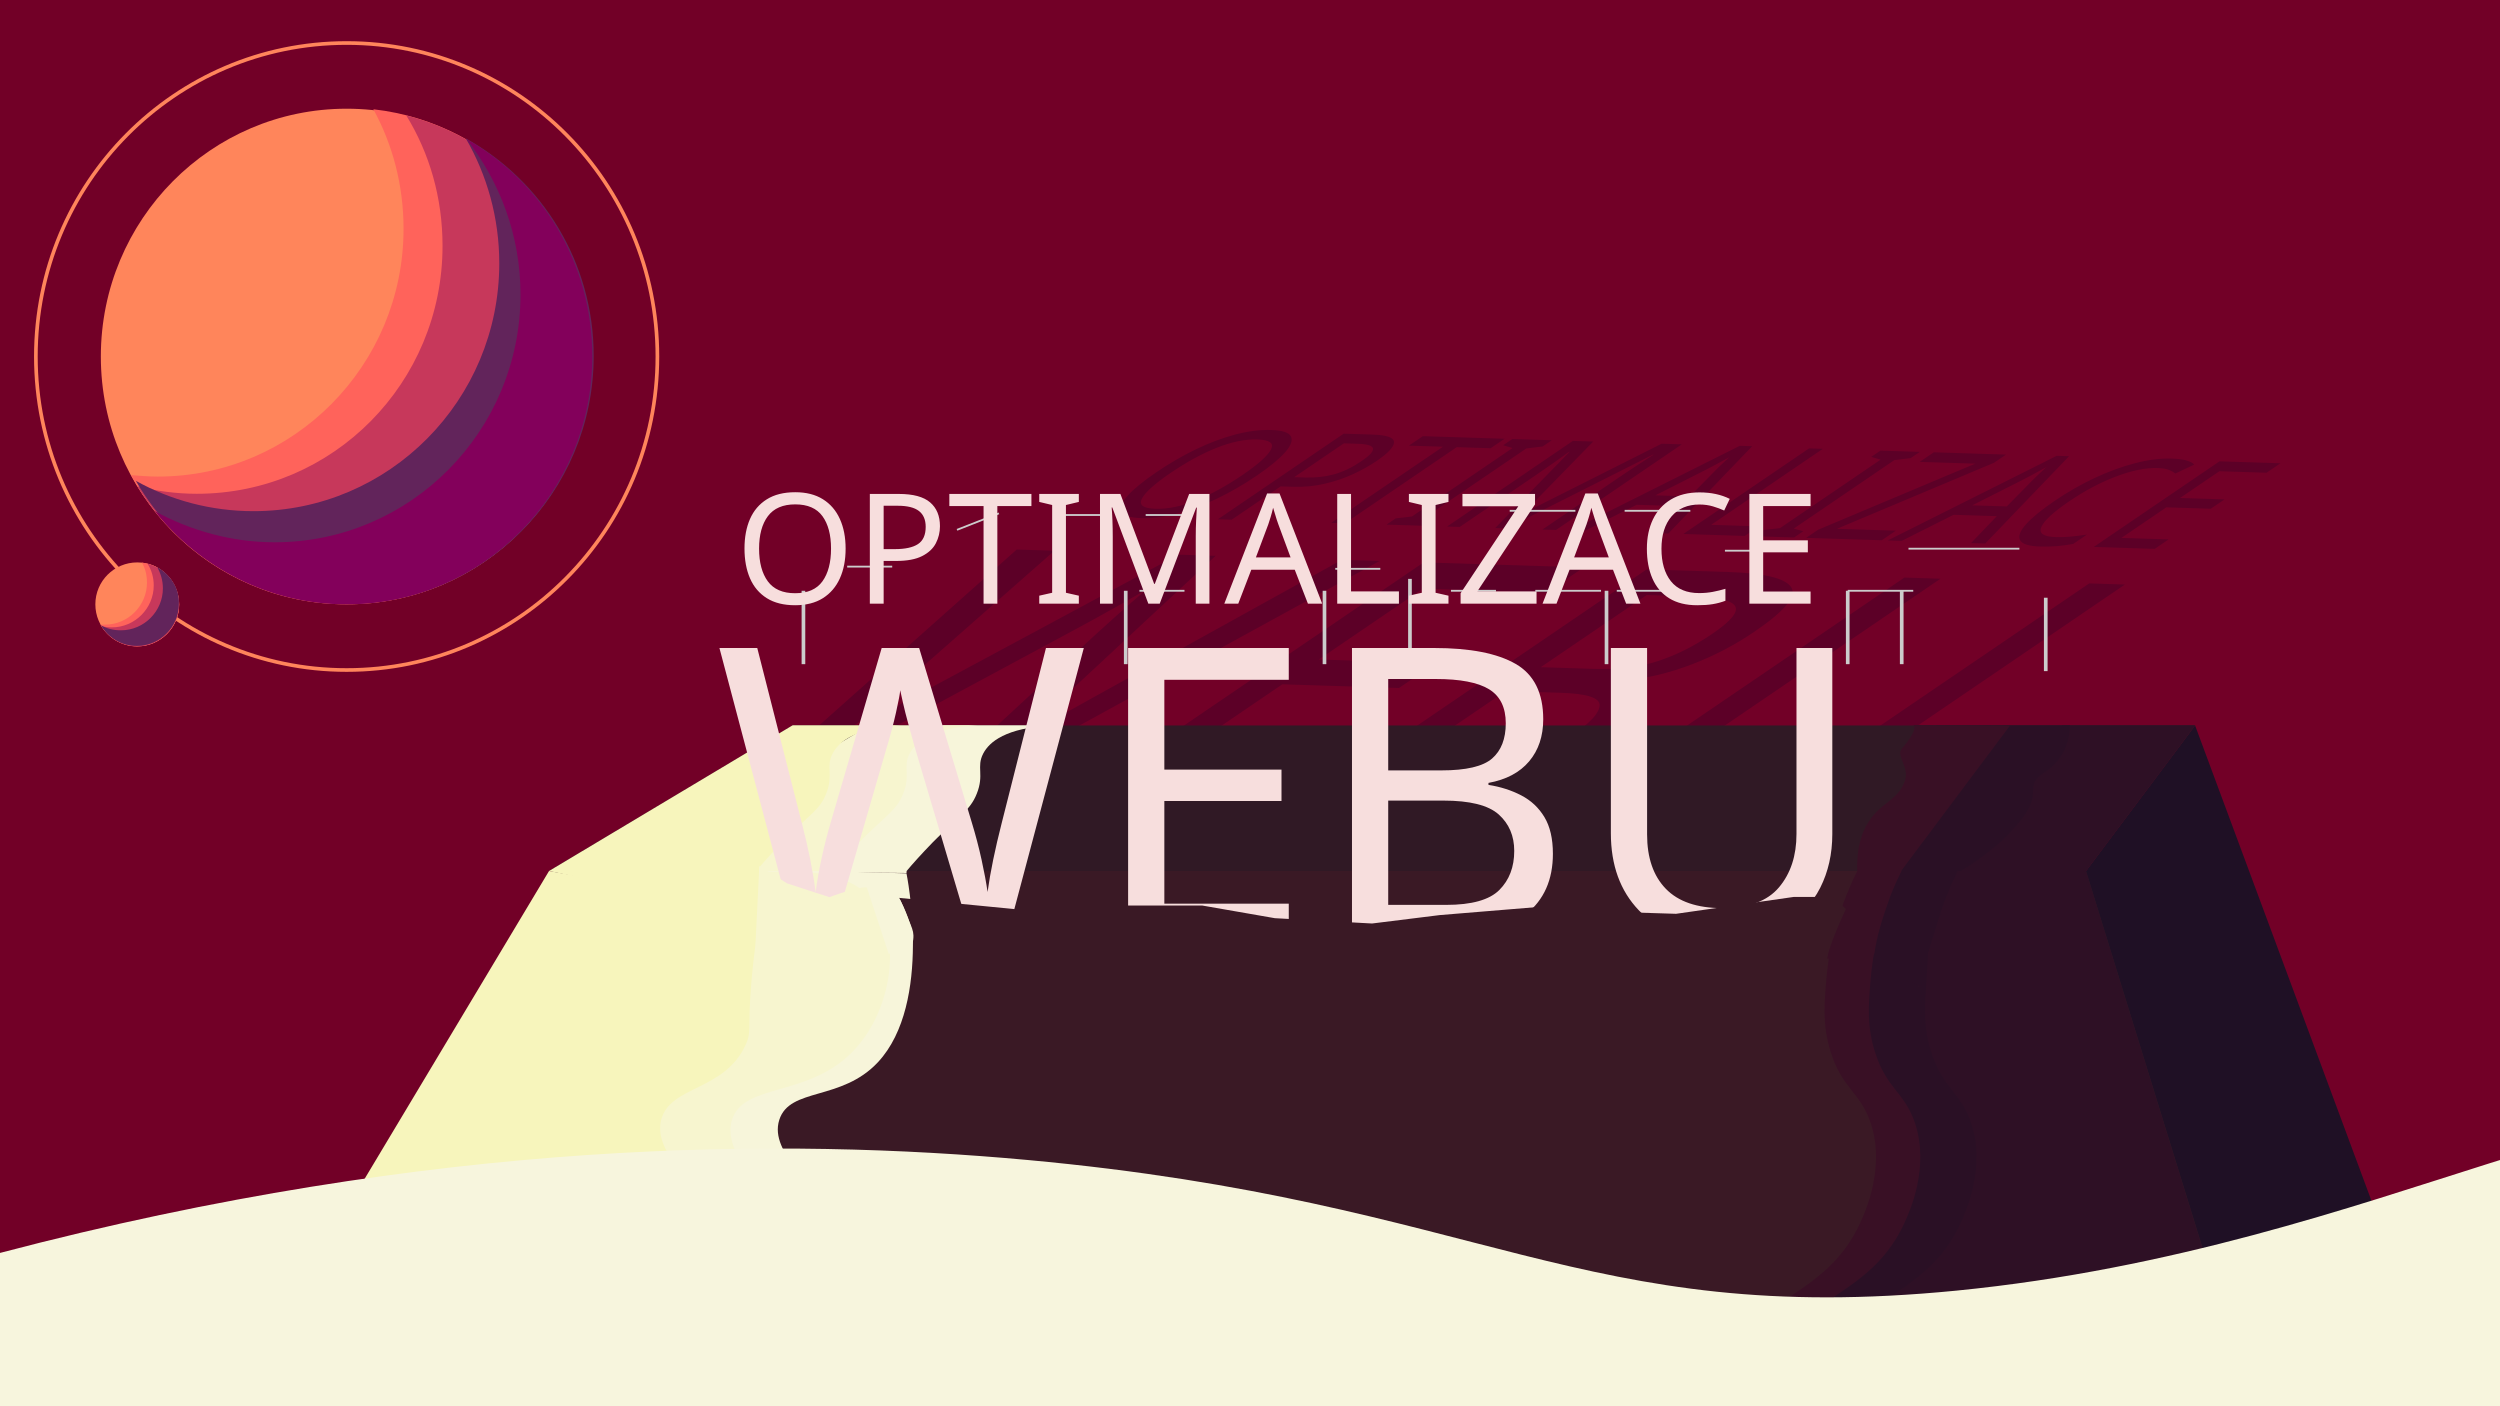
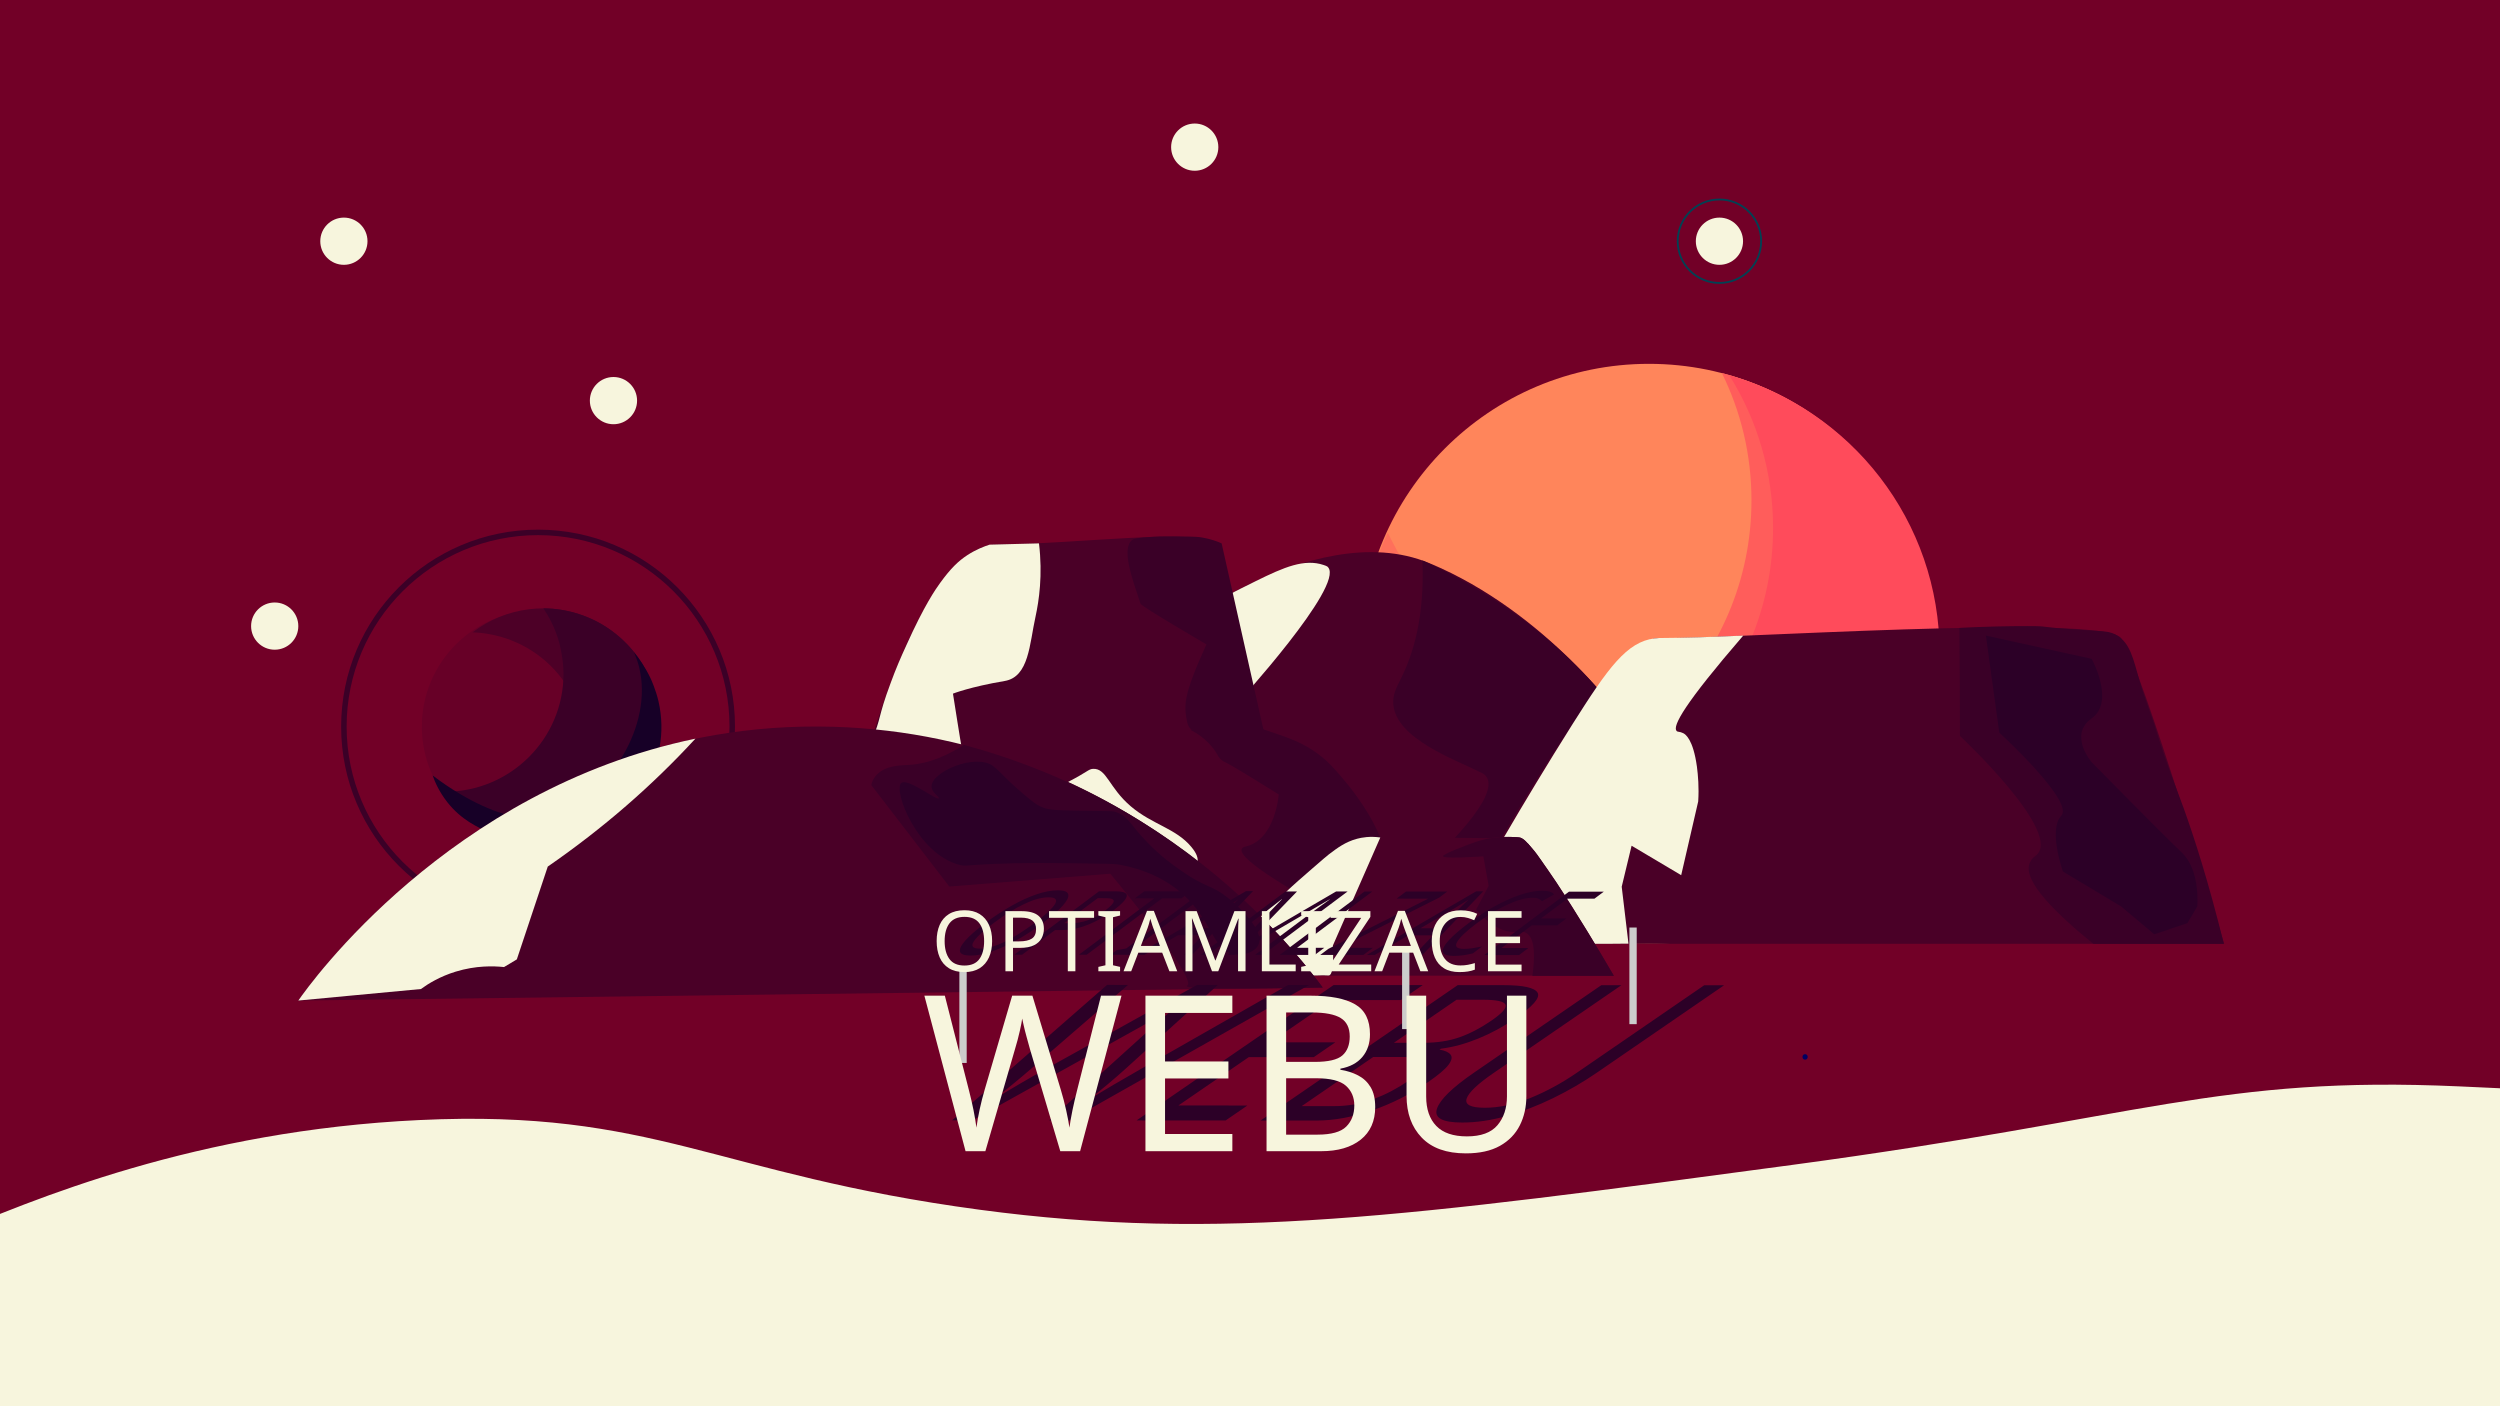
- <svg xmlns="http://www.w3.org/2000/svg" version="1.1" x="0px" y="0px" viewBox="0 0 1366 768" style="enable-background:new 0 0 1366 768;" xml:space="preserve">
+ <svg xmlns="http://www.w3.org/2000/svg" version="1.1" id="Layer_1" x="0px" y="0px" viewBox="0 0 1366 768" style="enable-background:new 0 0 1366 768;" xml:space="preserve">
  <style type="text/css">
	.st0{fill:#720027;}
- 	.st1{fill:#5C0027;}
- 	.st2{font-family:'MontserratAlternates-Black';}
- 	.st3{font-size:116.442px;}
- 	.st4{font-size:308.64px;}
- 	.st5{fill:none;stroke:#FF855B;stroke-width:2;stroke-miterlimit:10;}
- 	.st6{fill:#FF855B;}
- 	.st7{fill:#FF635B;}
- 	.st8{fill:#C7385B;}
- 	.st9{fill:#62245B;}
- 	.st10{fill:#83005B;}
- 	.st11{fill:#3A1925;}
- 	.st12{fill:#F7F5DA;}
- 	.st13{fill:#F7F5CF;}
- 	.st14{fill:#F7F5BC;}
- 	.st15{fill:#391025;}
- 	.st16{fill:#2A1025;}
- 	.st17{fill:#2E1025;}
- 	.st18{fill:#301925;}
- 	.st19{fill:#1F1025;}
- 	.st20{fill:#F7F5DD;}
- 	.st21{fill:none;stroke:#CCCCCC;stroke-width:2;stroke-miterlimit:10;}
- 	.st22{fill:none;stroke:#CCCCCC;stroke-miterlimit:10;}
- 	.st23{fill:#F7DEDD;}
- 	.st24{font-size:84px;}
- 	.st25{font-size:220px;}
+ 	.st1{fill:#F7F5DD;}
+ 	.st2{fill:#670027;}
+ 	.st3{fill:#4D0027;}
+ 	.st4{fill:#3B0027;}
+ 	.st5{fill:#170027;}
+ 	.st6{fill:none;stroke:#3B0027;stroke-width:3;stroke-miterlimit:10;}
+ 	.st7{fill:none;stroke:#004254;stroke-miterlimit:10;}
+ 	.st8{fill:#FF855B;}
+ 	.st9{fill:#FF705B;}
+ 	.st10{fill:#FF5D5B;}
+ 	.st11{fill:#FF4B5B;}
+ 	.st12{fill:#4A0027;}
+ 	.st13{fill:#3A0027;}
+ 	.st14{fill:#2C0027;}
+ 	.st15{font-family:'MontserratAlternates-Black';}
+ 	.st16{font-size:183px;}
+ 	.st17{font-size:81px;}
+ 	.st18{fill:none;stroke:#CCCCCC;stroke-width:4;stroke-miterlimit:10;}
+ 	.st19{font-size:46px;}
+ 	.st20{font-size:119px;}
+ 	.st21{fill:#000061;}
</style>
  <g id="background">
    <g>
-       <rect x="0.5" y="0.5" class="st0" width="1365" height="767" />
-       <path class="st0" d="M1365,1v766H1V1H1365 M1366,0H0v768h1366V0L1366,0z" />
+       <rect x="0" class="st0" width="1366" height="768" />
    </g>
  </g>
-   <g id="hills">
+   <g id="planets">
+     <circle class="st1" cx="187.9" cy="131.8" r="12.9" />
+     <circle class="st1" cx="652.8" cy="80.4" r="12.9" />
+     <circle class="st1" cx="335.2" cy="218.9" r="12.9" />
+     <circle class="st1" cx="922.3" cy="257.1" r="12.9" />
+     <circle class="st1" cx="888.6" cy="405" r="12.9" />
+     <circle class="st1" cx="939.5" cy="131.8" r="12.9" />
+     <circle class="st1" cx="150.1" cy="342.1" r="12.9" />
+     <circle class="st2" cx="294" cy="397" r="63.5" />
+     <path class="st3" d="M282.3,351.1c32,14.4,46.2,51.9,31.9,83.9c-4.5,9.9-11.2,18.1-19.2,24.3c24.9,0.7,48.9-13.3,59.7-37.4   c14.4-32,0.1-69.5-31.9-83.9c-22-9.9-46.7-6.2-64.6,7.5C266.3,345.8,274.5,347.6,282.3,351.1z" />
+     <path class="st4" d="M296.9,332.4c2.7,4,6.4,10.4,8.7,18.9c0,0,2.3,8.5,2.3,16.9c0,35.5-29,64.4-64.7,64.4c-0.3,0-0.6,0-0.9,0   c11.7,16.8,31.2,27.9,53.3,27.9c29.4,0,63.9-29.4,64.7-64.4c0.5-22-12.6-38.3-14.6-40.7c-7.9-9.5-16.8-14.5-21.4-16.7   C312.9,333.2,302.5,332.4,296.9,332.4z" />
+     <path class="st5" d="M346.4,356.4c1.2,2.8,2.7,6.6,3.5,11.4c5.7,31.4-18.9,69.7-49.1,76.6c-2.9,0.7-5.6,1.1-8,1.3   c0,0-5.6,0.6-11.3,0.2c-7.2-0.5-25.2-7-45.1-22.2c1.3,3.8,3.7,9.1,8,14.6c7.6,9.7,16.7,13.7,22.3,16.3c5.5,2.6,23.2,10,44,5.2   c35-8,57-42.2,49.1-76.6c-1.4-6.2-4.2-12.3-4.2-12.3C352.6,364.6,349.2,359.7,346.4,356.4z" />
+     <circle class="st6" cx="294" cy="397" r="106.1" />
+     <circle class="st7" cx="939.5" cy="131.8" r="22.8" />
+     <circle class="st8" cx="901" cy="356.4" r="157.6" />
+     <path class="st9" d="M901,381.5c-63.1,0-117.5-37-142.7-90.5c-9.6,20.4-15,43.1-15,67.1c0,87.1,70.6,157.6,157.6,157.6   s157.6-70.6,157.6-157.6c0-24-5.4-46.8-15-67.1C1018.5,344.5,964.1,381.5,901,381.5z" />
+     <path class="st10" d="M940.8,203.8c10.4,21,16.2,44.6,16.2,69.6c0,87.1-70.6,157.6-157.6,157.6c-13.7,0-26.9-1.7-39.6-5   c25.7,52.1,79.4,88,141.5,88c87.1,0,157.6-70.6,157.6-157.6C1058.9,283.1,1008.7,221.4,940.8,203.8z" />
+     <path class="st11" d="M944.9,205.1c15.2,24.2,23.9,52.8,23.9,83.5c0,87.1-70.6,157.6-157.6,157.6c-14.8,0-29.1-2-42.7-5.8   c27.9,44.5,77.3,74.1,133.7,74.1c87.1,0,157.6-70.6,157.6-157.6C1059.9,284.6,1011.2,223.7,944.9,205.1z" />
+   </g>
+   <g id="backroundHills">
    <g>
-       <text transform="matrix(0.717 2.264740e-02 -0.8267 0.5627 592.1486 281.4229)" class="st1 st2 st3">OPTIMALIZACE</text>
-       <text transform="matrix(0.7098 2.242068e-02 -0.8267 0.5627 370.7303 424.1836)" class="st1 st2 st4">WEBU</text>
-     </g>
-     <ellipse class="st5" cx="189.4" cy="194.8" rx="169.8" ry="171.3" />
-     <g>
-       <ellipse class="st6" cx="189.4" cy="194.8" rx="134.3" ry="135.4" />
-       <path class="st7" d="M204,59.7c10.5,19.2,16.5,41.5,16.5,65.3c0,74.7-60.2,135.4-134.3,135.4c-4.9,0-9.7-0.4-14.6-0.8    c22.8,41.9,66.9,70.2,117.8,70.2c74.1,0,134.3-60.7,134.3-135.4C323.7,124.6,271.3,67.3,204,59.7z" />
-       <path class="st8" d="M222,63.1c12.7,20.7,19.8,44.9,19.8,71.3c0,74.7-59.8,135.4-134.3,135.4c-11.2,0-22.1-1.5-32.5-4.1    c23.6,38.5,65.8,64.5,114.4,64.5c74.1,0,134.3-60.7,134.3-135.4C323.7,131,280.3,77.8,222,63.1z" />
-       <path class="st9" d="M254.5,75.6c11.6,20,18.3,43.4,18.3,68.3c0,74.7-60.2,135.4-134.3,135.4c-23.2,0-45.3-6-64.3-16.6    c23.2,40.4,66.6,67.2,115.9,67.2c74.1,0,134.3-60.7,134.3-135.4C324.4,143.1,296,98.6,254.5,75.6z" />
-       <path class="st10" d="M254.9,76c18.3,23.4,29.5,52.8,29.5,84.9c0,74.7-60.2,135.4-134.3,135.4c-23.6,0-46-6.4-65.5-17    c24.7,30.9,62.5,50.9,104.7,50.9c74.1,0,134.3-60.7,134.3-135.4C323.7,143.5,295.6,99,254.9,76z" />
+       <path class="st12" d="M628.7,352.9c0,0,87.6-72.1,152.3-45.2s106.1,85.8,106.1,85.8l-69,92.1L599.5,480l17.8-125.6L628.7,352.9z" />
+       <path class="st13" d="M777.2,306.2c35,16.1,71.9,40.3,102.2,77.5c2.7,3.3,5.2,6.6,7.7,9.9c-23,30.7-46,61.4-69,92.1    c-16.8-0.4-33.7-0.9-50.5-1.3c23.9-21.5,51.1-49,44.8-59.6c-0.7-1.2-1.6-1.9-2.8-2.5c-14.6-7.3-46.7-18.6-48.3-37.4    c-0.4-5.1,1.5-8.8,4.1-14C772,357.8,778.5,337.5,777.2,306.2z" />
+       <path class="st1" d="M599.4,480.1c5.9-41.9,11.9-83.8,17.8-125.6c3.8-0.5,7.6-1,11.5-1.6c7.5-5.8,17.7-13.2,30.2-20.9    c8.5-5.2,14.8-8.3,27.3-14.5c15.6-7.7,26.5-12.3,37-8.8c1.9,0.6,2.3,1,2.5,1.3c8.8,10.3-49.9,74.6-49.9,74.6l0,0    c12.4,12.5,25.3,28.5,20.6,38.5c-1.6,3.5-4.7,4.6-8.6,7.2c-7.6,5.1-16.9,14.7-23.3,34.4c0,5.7,0,11.4,0,17.1    C642.9,481.2,621.2,480.6,599.4,480.1z" />
    </g>
    <g>
-       <ellipse class="st6" cx="75" cy="330.2" rx="22.9" ry="22.9" />
-       <path class="st7" d="M77.5,307.4c1.9,3.1,2.8,6.9,2.8,11c0,12.5-10.3,22.9-22.9,22.9c-0.9,0-1.6,0-2.5,0    c3.8,7.2,11.6,11.9,20.1,11.9c12.5,0,22.9-10.3,22.9-22.9C97.8,318.3,88.8,308.6,77.5,307.4z" />
-       <path class="st8" d="M80.6,308c2.2,3.4,3.4,7.5,3.4,11.9c0,12.5-10.3,22.9-22.9,22.9c-1.9,0-3.8-0.3-5.6-0.6    c4.1,6.6,11.3,11,19.4,11c12.5,0,22.9-10.3,22.9-22.9C97.8,319.3,90.3,310.5,80.6,308z" />
-       <path class="st9" d="M85.9,309.9c1.9,3.4,3.1,7.2,3.1,11.6c0,12.5-10.3,22.9-22.9,22.9c-4.1,0-7.8-0.9-11-2.8    c4.1,6.9,11.3,11.3,19.7,11.3c12.5,0,22.9-10.3,22.9-22.9C98.2,321.5,93.1,313.9,85.9,309.9z" />
+       <path class="st12" d="M788.4,515.7c0,0,87.3-168.2,118.2-167.1s241.4-13.6,252.3,0s56.4,167.1,56.4,167.1H788.4z" />
+       <path class="st1" d="M869.8,515.7c-11.6-18.2-23.1-36.4-34.7-54.6l-13.3-3.7c10.8-18.5,23.3-39.3,37.6-62    c19.4-30.7,29.5-44.7,44.7-46.6c3.2-0.4,4.1,0,24.6-0.6c10.1-0.3,18.3-0.7,23.8-0.9c-32.2,37.3-38.8,49.5-36.4,52.1    c0.7,0.7,1.6,0.2,3.6,1.2c1.2,0.6,5.4,3.2,7.5,18.3c0.6,4.7,1.2,11.2,0.7,19c-3.1,13.4-6.2,26.9-9.3,40.3l-27.1-16.1l-5.4,22.4    c1.2,10.4,2.5,20.7,3.7,31.1C883,515.7,876.4,515.7,869.8,515.7z" />
+       <path class="st13" d="M1070.6,343.1c14.5-0.8,27.1-1,37.1-1c14.8,0,1.5,0.5,38.1,2.6c4.3,0.3,7.4,0.4,10.8,2.4    c7.3,4.3,9,12.7,12.6,25.4c2.7,9.4,6.5,18.4,9.3,27.8c5.7,18.4,9.3,26.5,14.7,41.4c5.7,15.9,13.5,39.9,21.9,74    c-23.8,0-47.5,0-71.3,0c-19.4-15.7-39.2-34.5-34.7-44.3c0.8-1.8,1.6-2.7,3-3.7c16.5-11.7-41.2-65.6-41.2-65.6    C1070.9,382.5,1070.8,362.8,1070.6,343.1z" />
+       <path class="st14" d="M1085.1,347.3l7.3,53c0,0,41.2,37.7,33.9,45.4c-7.3,7.7,0.9,30.5,0.9,30.5l31.8,19.1l18.1,15.2l18.1-6.1    l5.4-9.2c0,0,1.8-19.7-8.5-29.4c-10.3-9.7-49.2-49.3-49.2-49.3s-12.9-14.9,0-24s0-32.5,0-32.5L1085.1,347.3z" />
    </g>
-     <polygon class="st11" points="126.7,768 301.7,475.9 1141.5,475.9 1231.7,768  " />
-     <path class="st12" d="M364.4,475.9L189.4,768h90.1c29.9,1.3,66.9-1.2,77.9-22.2c10.4-19.8-10.1-40.6,1.4-58.2   c16.7-25.7,75.9-5.7,84.3-25.6c6.1-14.6-23.3-31.2-17.3-50.1c5.7-17.9,33.9-10.1,53.9-31.5c30.2-32.4,15.6-103.2,15.6-103.2l0,0   c0,0-34.5-1-40.8-1.1C435.4,475.4,406.5,475.1,364.4,475.9z" />
-     <path class="st13" d="M338.6,475.9L163.6,768h90.1c26.8,1.5,64.1,0,77.9-22.2c18.5-29.8-18.1-76.1-0.9-92.3   c18.6-17.5,77.7,21.3,86.6,8.4c6.4-9.2-23.6-30.3-17.3-50.1c6.5-20.6,43-11.7,67.5-38.9c19.7-21.8,25.4-59.8,9.9-79.6   c-2.7-3.4-10-17.4-48.7-17.4C398.7,475.9,368.6,475.9,338.6,475.9z" />
-     <path class="st14" d="M300,475.9L125,768h90.1c32.1-10.2,58.8-17.4,77.9-22.2c22.9-5.8,38-3.7,44.6-14.6   c9.9-16.3-10.7-36.7-0.3-51.8c9.9-14.4,35.1-5.1,41.3-17.5c6.9-13.8-22.4-30.5-17.3-50.1c4.9-18.8,34.7-15.5,46.2-41.1   c3.3-7.3,0.9-7.6,3-33.3c3.3-40.1,10.5-54.8,2.5-61.5c-5.9-5-15.7-1.9-23,0C371,480.9,341.9,484.3,300,475.9z" />
-     <path class="st15" d="M1084.9,475.9h-70.1c-12.2,24.5-15.8,45.9-16.9,59.3c-1.1,13-2.2,24.9,2.3,39.3c6.3,20.5,16.3,22.1,22,39.3   c8,24.3-3,48.2-5.8,54.4c-16.3,35.7-48.8,39.6-48.6,53.2c0.2,12.2,26.6,28.4,137.2,46.6c23.4,0,46.7,0,70.1,0L1084.9,475.9z" />
-     <path class="st16" d="M1109.1,475.9h-70.1c-12.2,24.5-15.8,45.9-16.9,59.3c-1.1,13-2.2,24.9,2.3,39.3c6.3,20.5,16.3,22.1,22,39.3   c8,24.3-3,48.2-5.8,54.4c-16.3,35.7-48.8,39.6-48.6,53.2c0.2,12.2,26.6,28.4,137.2,46.6c23.4,0,46.7,0,70.1,0L1109.1,475.9z" />
-     <path class="st17" d="M1139.8,475.9h-70.1c-12.2,24.5-15.8,45.9-16.9,59.3c-1.1,13-2.2,24.9,2.3,39.3c6.3,20.5,16.3,22.1,22,39.3   c8,24.3-3,48.2-5.8,54.4c-16.3,35.7-48.8,39.6-48.6,53.2c0.2,12.2,26.6,28.4,137.2,46.6c23.4,0,46.7,0,70.1,0L1139.8,475.9z" />
-     <polygon class="st18" points="300,475.9 433.1,396.4 1199.4,396.4 1139.8,475.9  " />
-     <polygon class="st19" points="1199.4,396.4 1337.3,768 1230.1,768 1139.8,475.9  " />
-     <path class="st12" d="M495.4,475.9c2.9-3.5,7.9-9.1,14.4-15.8c14.5-14.7,20.2-17.1,23.9-26.4c4.2-10.5-0.3-14.5,3.5-21.9   c3.5-6.7,12.5-13.9,37-15.5c-19.6,0-39.2,0-58.8,0l-133.1,79.6c37.7,0.4,75.3,0.8,113,1.1" />
-     <path class="st13" d="M455.2,475.9c2.9-3.5,7.9-9.1,14.4-15.8c14.5-14.7,20.2-17.1,23.9-26.4c4.2-10.5-0.3-14.5,3.5-21.9   c3.5-6.7,12.5-13.9,37-15.5c-19.6,0-39.2,0-58.8,0L342,475.9C379.7,475.9,417.4,475.9,455.2,475.9" />
-     <path class="st14" d="M413.1,475.9c2-2.1,6-7.2,14.4-15.8c15.2-15.5,20.4-17.5,23.9-26.4c4.2-10.5-0.3-14.5,3.5-21.9   c3.5-6.7,12.5-13.9,37-15.5c-19.6,0-39.2,0-58.8,0c-44.4,26.5-88.7,53-133.1,79.6C380.1,493.6,404.5,484.9,413.1,475.9z" />
-     <path class="st17" d="M1069.8,475.9c19.7-10.4,28.5-21.8,32.7-30.7c4-8.2,4.6-15.2,12.4-22.8c5.4-5.2,11.1-7.6,12.8-14.1   c1.2-4.5,0-8.9-1.3-12c24.3,0,48.6,0,73,0l-59.6,79.6H1069.8z" />
-     <path class="st16" d="M1039.1,475.9c-3.1-5.8-8.1-17.5-5.1-30.7c1-4.5,4-14.7,12.4-22.8c5.4-5.2,11.1-7.6,12.8-14.1   c1.2-4.5,0-8.9-1.3-12c24.3,0,48.6,0,73,0c0,7.9-2.5,13.1-4,15.6c-0.3,0.5-1.7,2.8-4.1,5.4c-4.9,5.3-7.8,5.2-10.3,8.7   c-2.5,3.6-0.9,6.3-2.3,11.3c-0.9,3.2-3,8.2-11.5,17.1c-5.3,5.6-14.1,13.6-27.3,21.5C1060.6,475.9,1049.8,475.9,1039.1,475.9z" />
-     <path class="st15" d="M1014.8,475.9c-0.5-14.9,3.6-23.6,7.7-29c6.8-9,15-10.2,18.4-20.5c2.4-7.2-5-13.4-1.8-17.2   c2.5-3,8.5-10.2,6.5-13.1c17.6,0.1,35.1,0.2,52.7,0.3l-59.6,79.6C1030.8,475.9,1022.8,475.9,1014.8,475.9z" />
-     <path class="st20" d="M0,684.6L0,684.6c238.8-62.8,429.5-62.9,561.3-50.8c250,23,302.1,91.6,507.7,71.4   c237.8-23.5,390.5-137.1,443.2-74.1c19.5,23.3,4.5,45.8,22,256.6c4.2,50.2,5,48.8,4.1,53.5c-30.7,160.2-723.2,217.1-1350.3,115.3   c-215.5-35-386.6-82.8-490.5-114.9" />
-   </g>
-   <g id="MainText">
-     <line class="st21" x1="439" y1="362.9" x2="439" y2="322.8" />
-     <line class="st21" x1="615.1" y1="322.8" x2="615.1" y2="362.9" />
-     <line class="st21" x1="723.7" y1="322.8" x2="723.7" y2="362.9" />
-     <line class="st21" x1="770.4" y1="316.3" x2="770.4" y2="356.4" />
-     <line class="st21" x1="877.8" y1="322.8" x2="877.8" y2="362.9" />
-     <line class="st21" x1="1039.1" y1="322.8" x2="1039.1" y2="362.9" />
-     <line class="st22" x1="522.9" y1="289.5" x2="545.8" y2="280.5" />
-     <line class="st21" x1="1117.8" y1="326.6" x2="1117.8" y2="366.7" />
-     <line class="st22" x1="462.9" y1="309.6" x2="487.5" y2="309.6" />
-     <line class="st22" x1="577.7" y1="281.4" x2="602.3" y2="281.4" />
-     <line class="st22" x1="622.6" y1="322.8" x2="647.2" y2="322.8" />
-     <line class="st22" x1="626" y1="281.4" x2="650.6" y2="281.4" />
-     <line class="st22" x1="729.6" y1="310.8" x2="754.2" y2="310.8" />
-     <line class="st22" x1="792.8" y1="322.8" x2="817.4" y2="322.8" />
-     <line class="st22" x1="824.9" y1="279.1" x2="860.8" y2="279.1" />
-     <line class="st22" x1="838.9" y1="322.8" x2="874.8" y2="322.8" />
-     <line class="st22" x1="883.4" y1="322.8" x2="919.2" y2="322.8" />
-     <line class="st22" x1="887.7" y1="279.1" x2="923.6" y2="279.1" />
-     <line class="st22" x1="942.5" y1="300.9" x2="978.4" y2="300.9" />
-     <line class="st22" x1="1009.6" y1="322.8" x2="1045.4" y2="322.8" />
-     <line class="st22" x1="1042.8" y1="299.8" x2="1103.4" y2="299.8" />
-     <line class="st21" x1="1009.6" y1="322.8" x2="1009.6" y2="362.9" />
+     <path class="st12" d="M472.8,416.2c0,0,30.3-118.9,72.5-118.8s110.8-9.4,117.7,0c7,9.4,33.4,139,33.4,139l-223.7,3.5L472.8,416.2   L472.8,416.2z" />
+     <path class="st1" d="M472.8,439.9c0-2.6,0-6.6-0.1-11.6c-0.2-6.7-0.4-8.7,0-11.9c0.6-5.5,2.4-9.3,3.7-12.2   c5.2-11.8,3.1-11.9,10.2-30.9c3-8.2,5.5-13.9,8.7-20.9c9.7-21.6,16-30.6,18.4-33.9c5.8-8,10-12,14.9-15.2c4.6-3,9-4.7,12.1-5.7   c9-0.2,18-0.5,27-0.7c2.1,17.4,0,31.3-1.9,40.1c-3.3,14.8-3.5,32.9-16.9,35.1c-18.9,3.2-28.2,6.9-28.2,6.9s4.6,29.3,4.9,30.3   c0.3,0.9-16.7,30.6-16.7,30.6L472.8,439.9L472.8,439.9z" />
+     <path class="st13" d="M667.5,296.9c10.4,46.3,20.8,92.6,31.2,139c-9.7,0.2-19.3,0.5-29,0.7c-10-26.9-14.5-35.5-16.6-36.5   c-0.2-0.1-1.8-0.8-3-2.3c0,0-1.1-1.4-1.5-3.5c-1.6-8.9-2.5-13.4,10.6-42.2l0,0c0,0-35.5-20.7-36-22.2c-4.5-13.5-10.8-30.4-4.4-35   c1.1-0.8,3.9-1,9.5-1.5c2.6-0.2,5.9-0.4,16.1-0.3c9.3,0.1,10.9,0.3,12.5,0.6C661.5,294.5,665.1,295.8,667.5,296.9z" />
+     <g>
+       <path class="st12" d="M762.9,503.6c-0.1-3.4-3.3-71.5-54.5-97.7c-44.4-22.7-91.7,3.1-115.4,16c-50,27.3-72.7,71.1-80.6,88.6    L762.9,503.6z" />
+       <path class="st1" d="M597.2,420.1c7.5-0.4,8.6,10.2,20.7,20.5c11.6,9.9,24.6,12,33,22.1c3.1,3.7,4,6.5,3.3,8.9    c-0.5,1.8-1.9,3.5-3.4,4.1c-6.6,3.1-16.8-11.5-36.6-24.4c-2.1-1.4-4.2-2.7-6.6-4.1c0,0-4.7-2.7-9.5-4.9    c-13.2-6.1-23.8-6.4-23.9-9.3c0-1.3,2-1.9,8.9-5.5C594.6,421.6,594.6,420.3,597.2,420.1z" />
+       <path class="st13" d="M650.5,398.8c5-1.9,13.3-4.2,23.5-3.7c7.7,0.4,13.1,2.3,22.2,5.4c9,3.1,16.1,5.6,23.9,11.4    c5.4,4,8.7,7.8,13.1,12.9c10.2,11.8,15.9,22.4,17,24.4c11.5,21.7,13.5,44,13.9,54.4c-8.7,0.2-17.5,0.5-26.2,0.7    c-30.3-16.4-61.8-34.8-59.4-40.4c0.3-0.8,1.3-1.2,2.3-1.4c16.1-3.8,17.9-28.4,17.9-28.4c-17.1-10.7-27-16.6-29-17.5    c-0.3-0.1-1.5-0.6-2.7-1.7c-0.9-0.9-1.4-1.8-1.8-2.5c-0.6-1.1-1.3-2.1-2.1-3.2C659.1,403.9,654.2,400.7,650.5,398.8z" />
+     </g>
+     <g>
+       <path class="st12" d="M660.8,533.1c0,0,63-74.3,83.3-75.1c20.4-0.8,70.3,0,70.3,0s7.7-1.3,16-0.4c8.2,0.9,51.4,75.5,51.4,75.5    H660.8z" />
+       <path class="st1" d="M689,500.8c10.3-10.5,16.7-16.3,20.3-19.5c1-0.9,3.3-2.9,7.8-6.8c5.4-4.7,8.1-7,8.9-7.6    c4.6-3.5,9.1-6.9,15.5-8.6c2.6-0.7,7-1.5,12.7-0.7c-8.6,19.7-17.3,39.3-25.9,59c0.6,12.7-0.7,16-2.1,16.4    c-0.5,0.1-1.1-0.1-3.3-0.1c-1.5,0-2.7,0.1-3.5,0.1c-3.6,0-7.2,0-10.9,0C702,522.3,695.5,511.6,689,500.8z" />
+       <path class="st13" d="M798.5,463c1.6-0.7,9.4-4,15.9-5c2-0.3,4.1-0.5,4.1-0.5c3.6-0.3,6.3-0.2,7.1-0.2c2.9,0.1,4.3,0.1,5.3,0.5    c2.1,0.7,3.2,2.3,6.1,5.5c2.4,2.7,3.8,4.8,5.7,7.7c1.7,2.6,4.3,6.4,7.6,11.1c5.4,8.2,10.7,16.7,16.1,25.4    c5.4,8.7,10.5,17.3,15.4,25.7c-14.8,0-29.6,0-44.5,0c1.3-9.5,1.8-20.7-3.5-23.5c-1.5-0.8-3-0.7-4.1-0.6    c-12.5,1.9-23.1-12.2-23.1-12.2l6.8-12.9l-2.9-16.1c0,0-25.8,1.9-21.6-0.6C793,464.8,798.5,463,798.5,463z" />
+     </g>
    <g>
      <g>
-         <text transform="matrix(0.9981 0 0 1 401.6748 329.8574)" class="st23 st2 st24">OPTIMALIZACE</text>
-         <text transform="matrix(1 0 0 1 390.4561 511.1477)" class="st23 st2 st25">WEBU</text>
+         <path class="st12" d="M163,546.7c7.3-10.6,110.6-154.8,292.2-149.6c164.3,4.7,256.9,127.8,267.5,142.5L163,546.7z" />
+         <path class="st1" d="M163,546.7c22.3-2.1,44.6-4.2,67-6.3c4.1-3,10.5-6.9,19-9.5c11.1-3.4,20.7-3.1,26.4-2.5     c2.3-1.4,4.7-2.8,7-4.2c5.6-16.9,11.3-33.8,16.9-50.7c30.4-21,57.1-44.3,80.4-69.6c0.1-0.1,0.2-0.2,0.3-0.3     C245.2,431.6,169.2,537.7,163,546.7z" />
+         <path class="st13" d="M526.7,407c25.6,6.9,59.8,19,96.1,41.4c49.3,30.4,81.4,66.5,100,91.2c-39.7,0.8-74.3,1-74.4-0.8     c0-0.1,0.2-0.3,0.3-0.3c6.1-3.3-42-61.1-42-61.1l-88,7L476.1,429c0,0,0.2-2.7,2.8-5.5c4.9-5.3,13-5.3,16.9-5.5     C503,417.7,513.3,415.6,526.7,407z" />
+         <path class="st14" d="M492.4,427.9c-4.4,4.1,8.9,38.9,32,44.7c3.2,0.8,2.6,0.1,19.7-0.6c15.6-0.6,27.5-0.5,41.2-0.3     c15.3,0.2,22.9,0.2,25.5,0.6c5.8,1.1,21.7,4,35.4,16.2c16.6,14.8,16.4,31.4,28.6,33c5.2,0.7,11.3-1.5,12.9-5.5     c3-7.3-9.6-19.7-16.6-25.3c-9.4-7.5-11.9-5.3-25.2-14.6c-4.2-2.9-11.3-7.8-19.1-15.9c-9.3-9.6-9.8-13.5-16.3-16.2     c-2.7-1.1-3.3-0.7-19.4-1c-16-0.2-18.9-0.6-22.5-2.3c-3.1-1.4-6.1-4-12-9.1c-2.9-2.5-5-4.5-6.6-6.1c-6.2-6.3-6.5-6.2-7.2-6.8     c-9.5-7.4-33.9,3-33.8,11c0,3.4,4.5,5.7,4,6.5C512,437.8,495.8,424.7,492.4,427.9z" />
      </g>
    </g>
-     <path class="st16" d="M1032.7,490.2c0,0,13.1,0.1,13.9,3.2s9.9,6.5,9.9,6.5c2.5-0.1,5-0.2,7.5-0.2c-2,10.7-2.9,14-3.3,14.4   c0,0-0.9,0.8-0.9,0.8l0,0c0,0-5.1,6-5.1,6l0,0l-4.5-0.4L1022,520l6.3-26.1L1032.7,490.2z" />
-     <path class="st15" d="M1008.5,496.8l22.7-6.6h1.5c-4.1,11.2-6.3,19-7.4,24.4c0,0,0,0.1,0,0.1c-0.9,4.1-0.9,5.4-1.1,6   c-0.8,2.4-6.4,3.2-28,3.2h0l-2.8-15.2L1008.5,496.8z" />
-     <path class="st11" d="M491.2,490.6c30,2.9,60.1,5.8,90.1,8.8l24.1-4.6H657l39.6,6.9l53.1,2.9l37-4.6l63.1-5.2l30.4,3.4l35.6,1.1   l64.2-9.2h21.8l6.8,6.6c0,0-10.3,21.6-10.2,27.8c0.1,6.2-157.7,25.2-157.7,25.2h-60.2h-40.2c-80.5-3.4-160.9-6.9-241.4-10.3   c1.1-5.4,2-13.4,0.9-22.8C498.3,505,494.2,496,491.2,490.6z" />
-     <path class="st11" d="M499.2,509.9" />
-     <polygon class="st14" points="414.9,473.2 412.7,517.6 396,511.1 385.7,495.8 385.7,481.9 403.7,474.2  " />
-     <path class="st13" d="M414.9,473.2l15.2,9.5l23.1,7.5c0,0,19.8-7.5,22.1-4.8c2.3,2.7,10.2,35.8,10.2,35.8l-4.6,1.7h-40.4l-27.8-5.2   L414.9,473.2z" />
-     <path class="st12" d="M473.6,484.8c4,12.1,8,24.2,12,36.4l6.4-2.3c1.7,0,3.5,0,5.2,0c0.9-1.7,2-4.4,1.9-7.8   c-0.1-2.6-0.9-4.4-2.7-8.7c-4.6-11.6-4.9-11.4-5.2-11.7C486.7,485.2,478.5,484.6,473.6,484.8z" />
-     <path class="st17" d="M1047.8,539c2.9,0.4,5.8,0.8,8.8,1.3c0,0,2.6,0,4.6,0s5.6,1,5.6,1l16.7,3.3l29.5,3.3h28.8l8.6-5l3.8-9.8   l-2.8-12.9l-5-20.2c-7.2-2.2-16.4-4.4-27.3-5.6c-4.7-0.5-13.9-1.3-25.6-0.5c-8.8,0.6-20.4,2.1-33.6,6.1" />
-     <path class="st16" d="M1024.2,520.8" />
-     <path class="st16" d="M1033.9,520.8l19.6,0c-0.4,6.7-0.8,13.3-1.2,20c-6-3-11.9-5.9-17.9-8.9L1033.9,520.8z" />
-     <path class="st16" d="M1065.5,513.1" />
+   </g>
+   <g id="mainText">
+     <text transform="matrix(0.6665 4.260855e-04 -0.8243 0.5662 495.7325 612.1237)" class="st14 st15 st16">WEBU</text>
+     <text transform="matrix(0.5879 4.092488e-04 -0.8008 0.5989 512.3832 521.6237)" class="st14 st15 st17">OPTIAMLZACE</text>
+     <line class="st18" x1="526.2" y1="580.8" x2="526.2" y2="528" />
+     <line class="st18" x1="892.3" y1="559.6" x2="892.3" y2="506.8" />
+     <line class="st18" x1="768.1" y1="562.3" x2="768.1" y2="518" />
+     <text transform="matrix(1 0 0 1 508.9748 530.6948)" class="st1 st15 st19">OPTIAMLIZACE</text>
+     <text transform="matrix(1 0 0 1 503.6555 629.0134)" class="st1 st15 st20">WEBU</text>
+   </g>
+   <path class="st1" d="M-31.2,676.3c49.7-21.3,139-58.6,260.3-64.3c128.7-6.1,161.5,29.6,306.2,49c131.1,17.6,235.4,3.6,444-24.5  c192.1-25.8,232.9-48.8,364.4-42.9c115.7,5.2,200.2,10.2,266.4,73.5c85.7,81.9,113.9,235.8,52.1,318.4  c-43.8,58.5-122.1,67.2-186.8,73.5c-443.8,43-681.5,28.2-946.1,45.9c-36.6,2.4-149.2,10.6-297,3.1c-111.1-5.6-180.5-17-220.5-24.5  c-72-13.6-120.9-28.4-199-52.1c-111.9-33.9-168-51.3-174.5-70.4C-386.7,887.8-193.7,745.9-31.2,676.3z" />
+   <g>
+     <g>
+       <path class="st21" d="M986.3,579c1.9,0,1.9-3,0-3C984.4,576,984.4,579,986.3,579L986.3,579z" />
+     </g>
  </g>
</svg>
